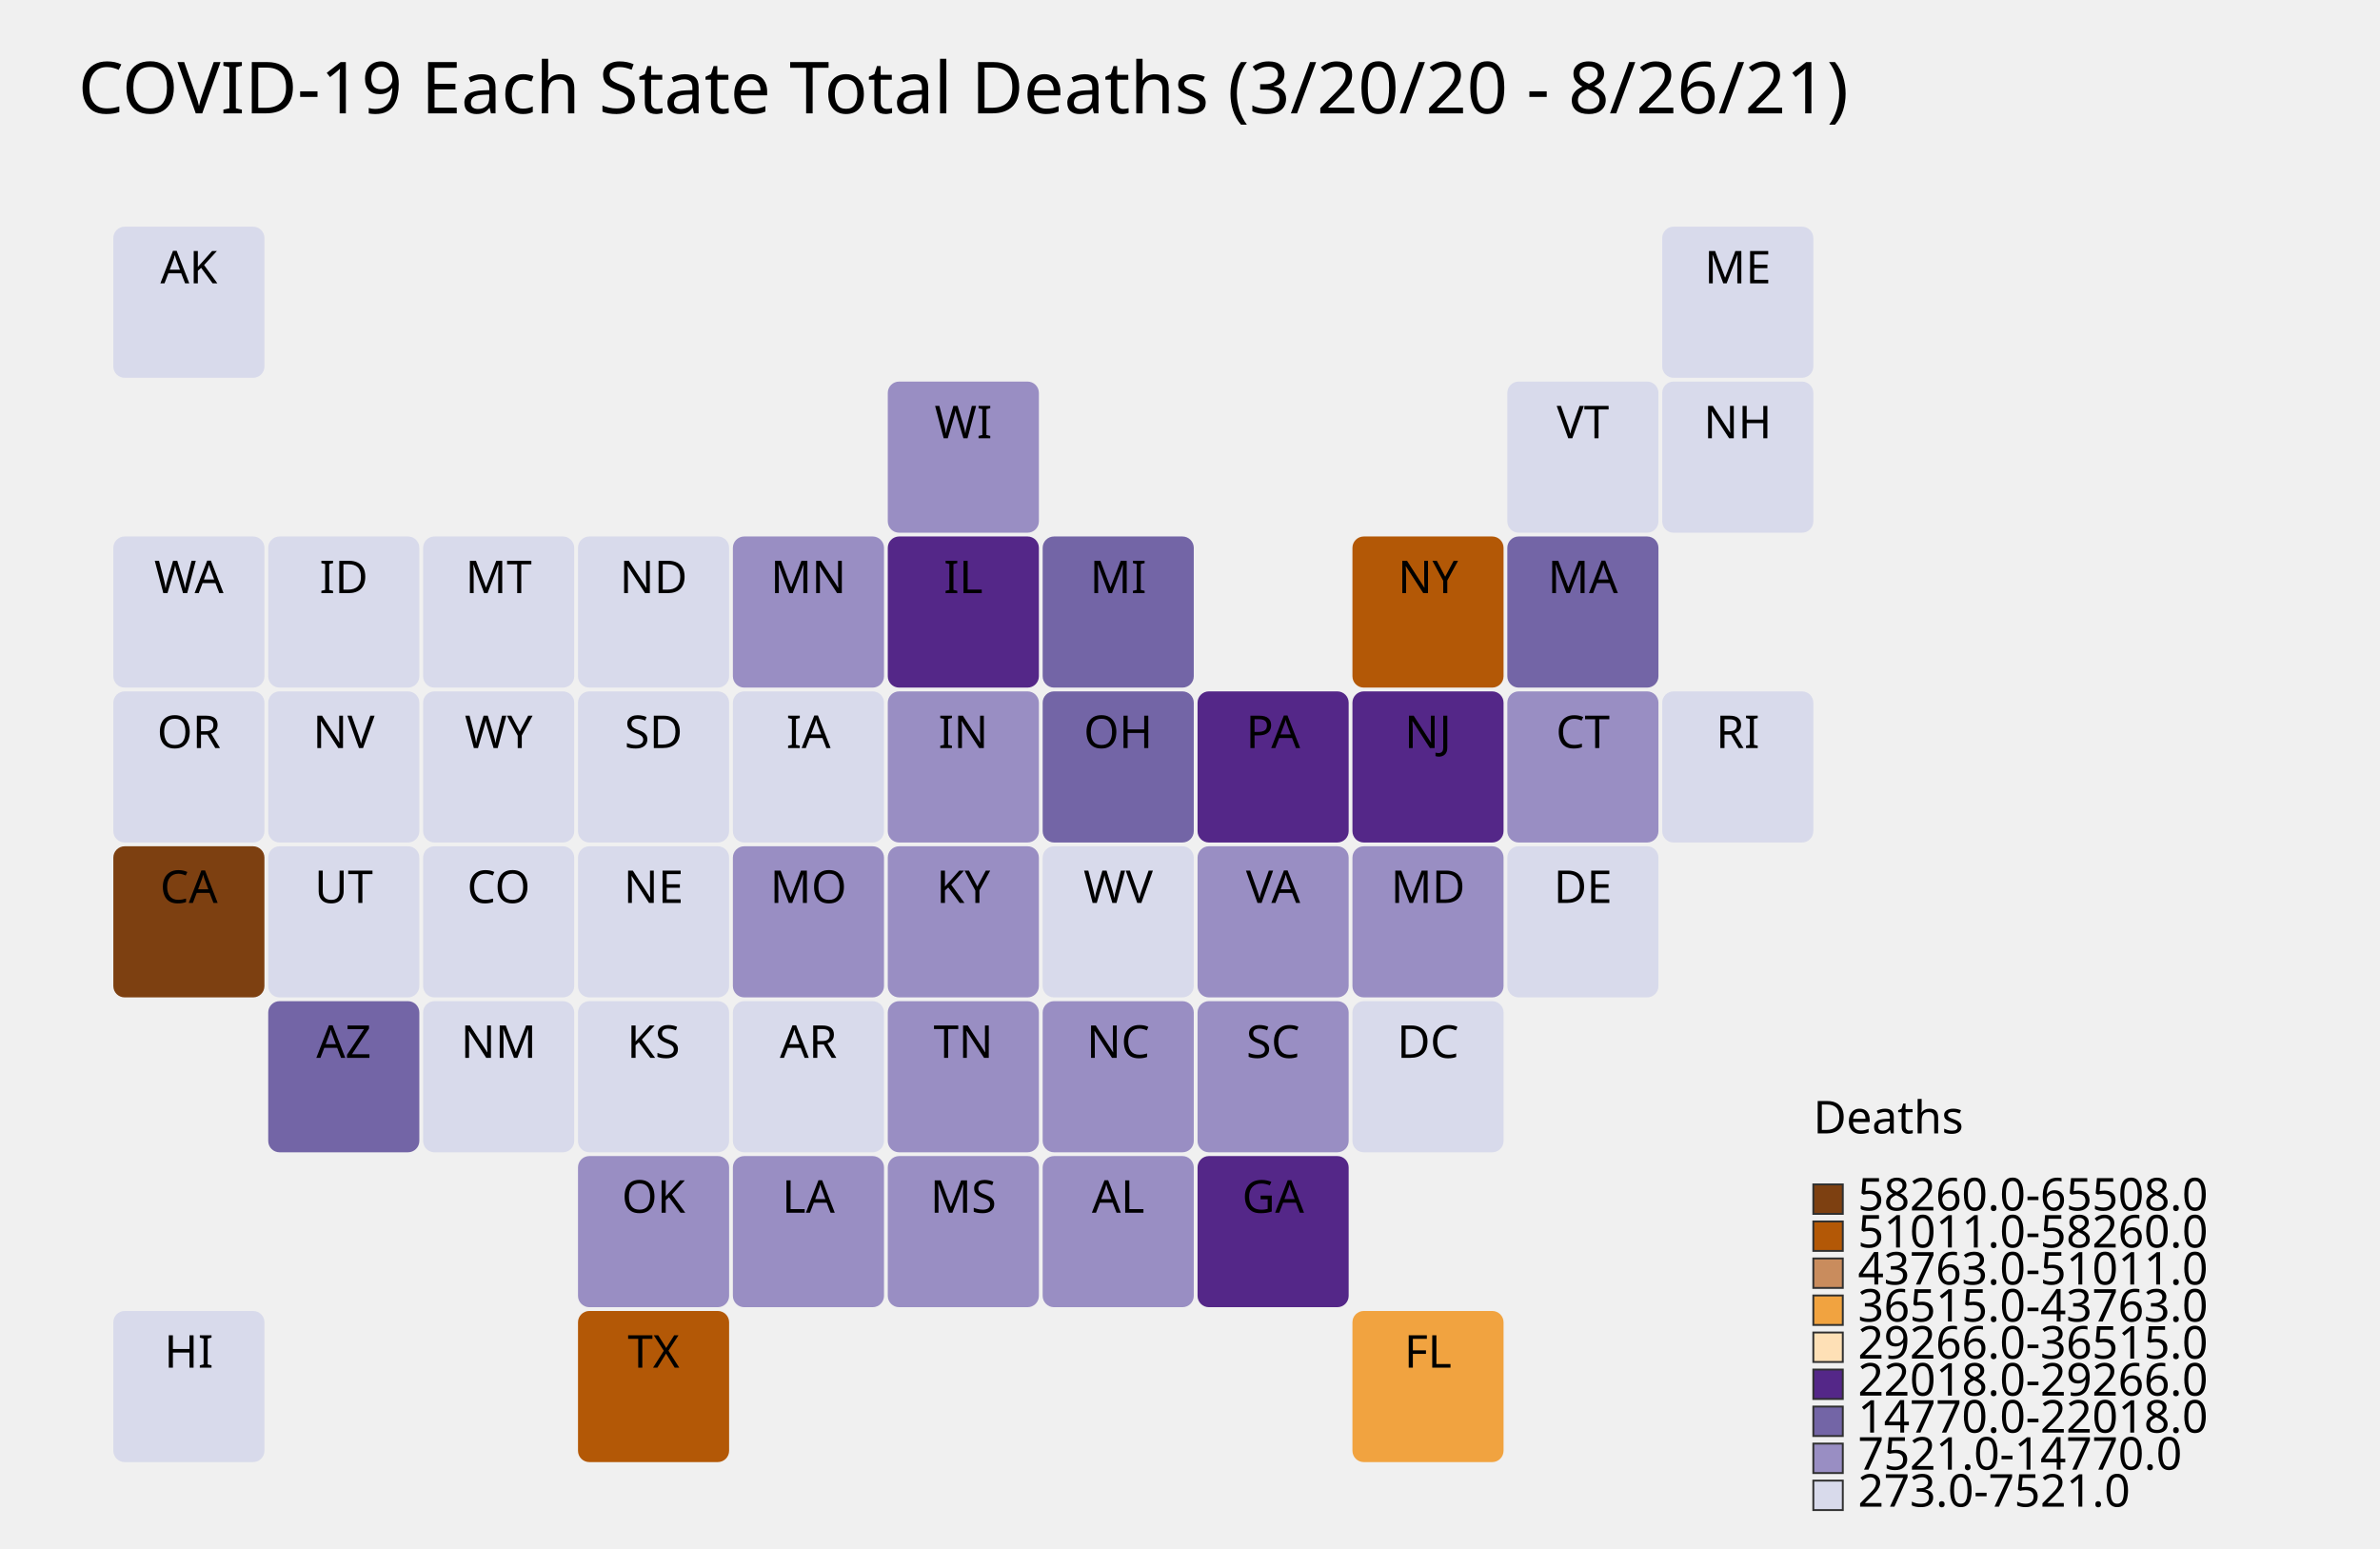
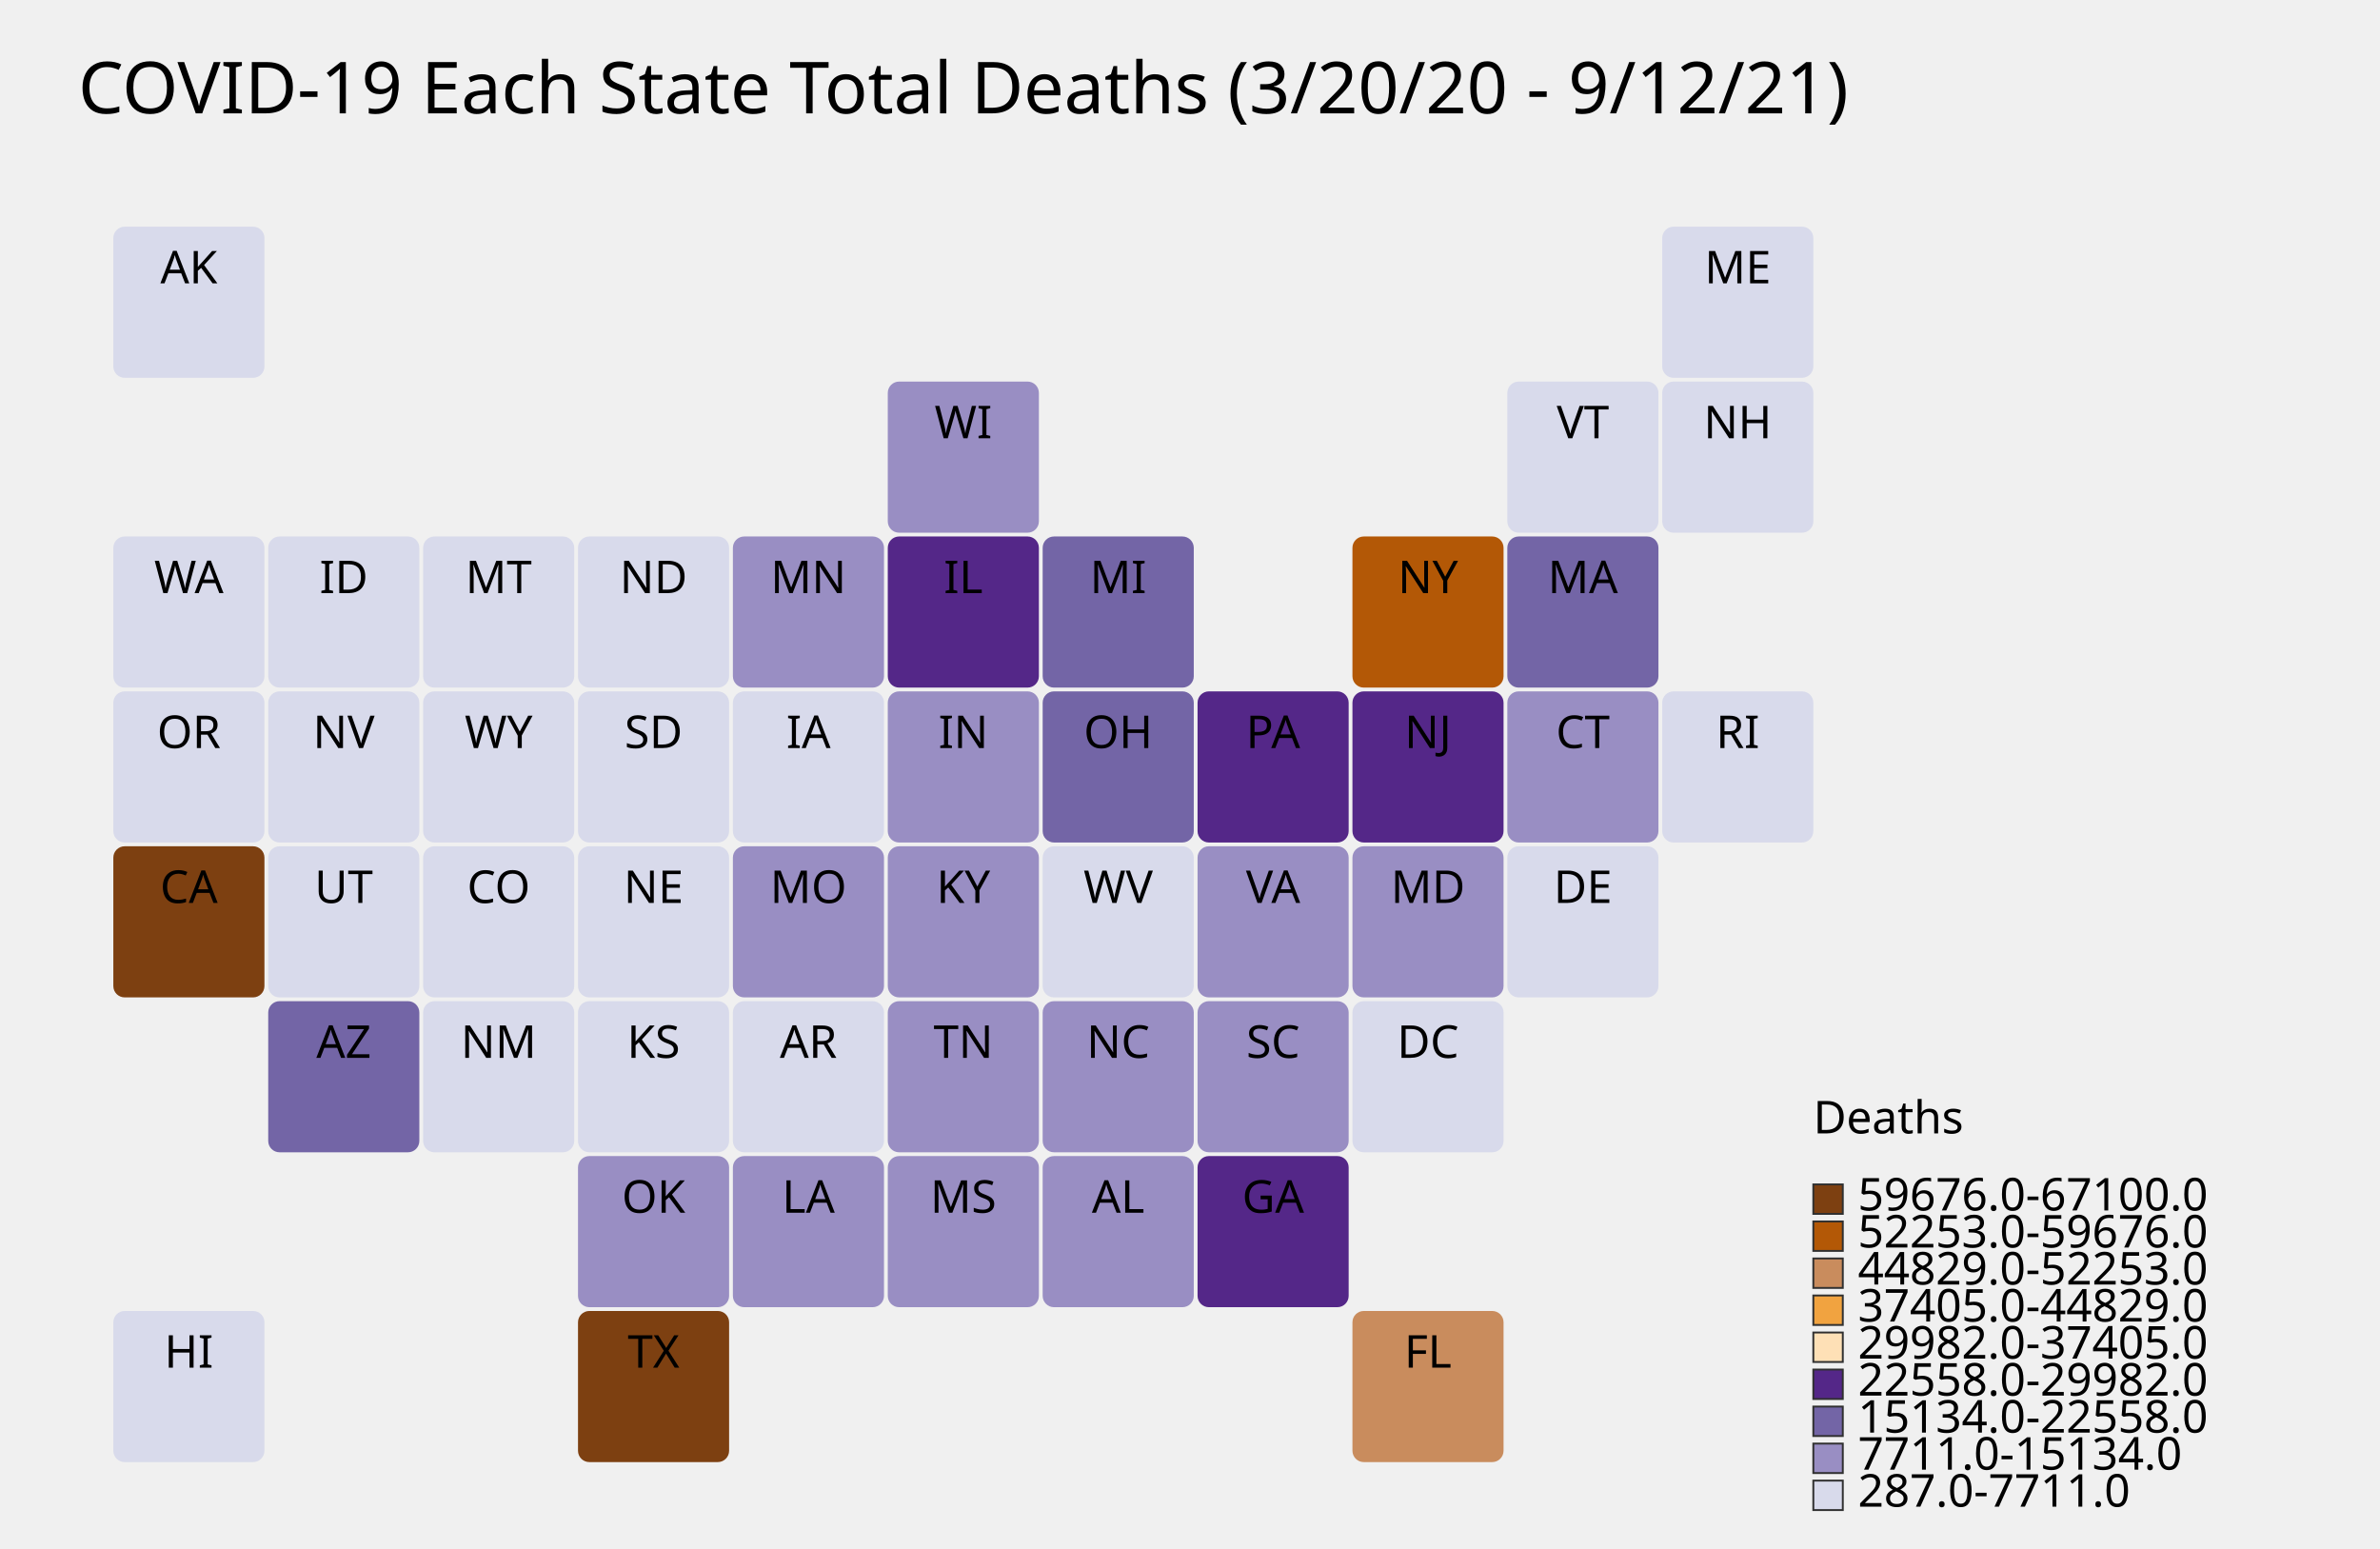
<svg xmlns="http://www.w3.org/2000/svg" version="1.1" height="410" width="630">
  <rect id="rectAK" x="30" y="60" ry="3" width="40" height="40" style="stroke:#ffffff;stroke-width:0;stroke-miterlimit:4;stroke-opacity:1;stroke-dasharray:none;fill:#d8daeb" />
  <text id="textAK" x="50.0" y="75" style="font-style:normal;font-weight:normal;font-size:12px;line-height:125%;text-anchor:middle;font-family:sans-serif;letter-spacing:0px;word-spacing:0px;fill-opacity:1;stroke:none;stroke-width:1px;stroke-linecap:butt;stroke-linejoin:miter;stroke-opacity:1;fill:#000000">
AK</text>
  <rect id="rectAL" x="276" y="306" ry="3" width="40" height="40" style="stroke:#ffffff;stroke-width:0;stroke-miterlimit:4;stroke-opacity:1;stroke-dasharray:none;fill:#998ec3" />
  <text id="textAL" x="296.0" y="321" style="font-style:normal;font-weight:normal;font-size:12px;line-height:125%;text-anchor:middle;font-family:sans-serif;letter-spacing:0px;word-spacing:0px;fill-opacity:1;stroke:none;stroke-width:1px;stroke-linecap:butt;stroke-linejoin:miter;stroke-opacity:1;fill:#000000">
AL</text>
  <rect id="rectAR" x="194" y="265" ry="3" width="40" height="40" style="stroke:#ffffff;stroke-width:0;stroke-miterlimit:4;stroke-opacity:1;stroke-dasharray:none;fill:#d8daeb" />
  <text id="textAR" x="214.0" y="280" style="font-style:normal;font-weight:normal;font-size:12px;line-height:125%;text-anchor:middle;font-family:sans-serif;letter-spacing:0px;word-spacing:0px;fill-opacity:1;stroke:none;stroke-width:1px;stroke-linecap:butt;stroke-linejoin:miter;stroke-opacity:1;fill:#000000">
AR</text>
  <rect id="rectAZ" x="71" y="265" ry="3" width="40" height="40" style="stroke:#ffffff;stroke-width:0;stroke-miterlimit:4;stroke-opacity:1;stroke-dasharray:none;fill:#7365a6" />
  <text id="textAZ" x="91.0" y="280" style="font-style:normal;font-weight:normal;font-size:12px;line-height:125%;text-anchor:middle;font-family:sans-serif;letter-spacing:0px;word-spacing:0px;fill-opacity:1;stroke:none;stroke-width:1px;stroke-linecap:butt;stroke-linejoin:miter;stroke-opacity:1;fill:#000000">
AZ</text>
  <rect id="rectCA" x="30" y="224" ry="3" width="40" height="40" style="stroke:#ffffff;stroke-width:0;stroke-miterlimit:4;stroke-opacity:1;stroke-dasharray:none;fill:#7d4011" />
  <text id="textCA" x="50.0" y="239" style="font-style:normal;font-weight:normal;font-size:12px;line-height:125%;text-anchor:middle;font-family:sans-serif;letter-spacing:0px;word-spacing:0px;fill-opacity:1;stroke:none;stroke-width:1px;stroke-linecap:butt;stroke-linejoin:miter;stroke-opacity:1;fill:#000000">
CA</text>
  <rect id="rectCO" x="112" y="224" ry="3" width="40" height="40" style="stroke:#ffffff;stroke-width:0;stroke-miterlimit:4;stroke-opacity:1;stroke-dasharray:none;fill:#d8daeb" />
  <text id="textCO" x="132.0" y="239" style="font-style:normal;font-weight:normal;font-size:12px;line-height:125%;text-anchor:middle;font-family:sans-serif;letter-spacing:0px;word-spacing:0px;fill-opacity:1;stroke:none;stroke-width:1px;stroke-linecap:butt;stroke-linejoin:miter;stroke-opacity:1;fill:#000000">
CO</text>
  <rect id="rectCT" x="399" y="183" ry="3" width="40" height="40" style="stroke:#ffffff;stroke-width:0;stroke-miterlimit:4;stroke-opacity:1;stroke-dasharray:none;fill:#998ec3" />
  <text id="textCT" x="419.0" y="198" style="font-style:normal;font-weight:normal;font-size:12px;line-height:125%;text-anchor:middle;font-family:sans-serif;letter-spacing:0px;word-spacing:0px;fill-opacity:1;stroke:none;stroke-width:1px;stroke-linecap:butt;stroke-linejoin:miter;stroke-opacity:1;fill:#000000">
CT</text>
  <rect id="rectDC" x="358" y="265" ry="3" width="40" height="40" style="stroke:#ffffff;stroke-width:0;stroke-miterlimit:4;stroke-opacity:1;stroke-dasharray:none;fill:#d8daeb" />
  <text id="textDC" x="378.0" y="280" style="font-style:normal;font-weight:normal;font-size:12px;line-height:125%;text-anchor:middle;font-family:sans-serif;letter-spacing:0px;word-spacing:0px;fill-opacity:1;stroke:none;stroke-width:1px;stroke-linecap:butt;stroke-linejoin:miter;stroke-opacity:1;fill:#000000">
DC</text>
  <rect id="rectDE" x="399" y="224" ry="3" width="40" height="40" style="stroke:#ffffff;stroke-width:0;stroke-miterlimit:4;stroke-opacity:1;stroke-dasharray:none;fill:#d8daeb" />
  <text id="textDE" x="419.0" y="239" style="font-style:normal;font-weight:normal;font-size:12px;line-height:125%;text-anchor:middle;font-family:sans-serif;letter-spacing:0px;word-spacing:0px;fill-opacity:1;stroke:none;stroke-width:1px;stroke-linecap:butt;stroke-linejoin:miter;stroke-opacity:1;fill:#000000">
DE</text>
-   <rect id="rectFL" x="358" y="347" ry="3" width="40" height="40" style="stroke:#ffffff;stroke-width:0;stroke-miterlimit:4;stroke-opacity:1;stroke-dasharray:none;fill:#f1a340" />
+   <rect id="rectFL" x="358" y="347" ry="3" width="40" height="40" style="stroke:#ffffff;stroke-width:0;stroke-miterlimit:4;stroke-opacity:1;stroke-dasharray:none;fill:#c98c5d" />
  <text id="textFL" x="378.0" y="362" style="font-style:normal;font-weight:normal;font-size:12px;line-height:125%;text-anchor:middle;font-family:sans-serif;letter-spacing:0px;word-spacing:0px;fill-opacity:1;stroke:none;stroke-width:1px;stroke-linecap:butt;stroke-linejoin:miter;stroke-opacity:1;fill:#000000">
FL</text>
  <rect id="rectGA" x="317" y="306" ry="3" width="40" height="40" style="stroke:#ffffff;stroke-width:0;stroke-miterlimit:4;stroke-opacity:1;stroke-dasharray:none;fill:#542788" />
  <text id="textGA" x="337.0" y="321" style="font-style:normal;font-weight:normal;font-size:12px;line-height:125%;text-anchor:middle;font-family:sans-serif;letter-spacing:0px;word-spacing:0px;fill-opacity:1;stroke:none;stroke-width:1px;stroke-linecap:butt;stroke-linejoin:miter;stroke-opacity:1;fill:#000000">
GA</text>
  <rect id="rectHI" x="30" y="347" ry="3" width="40" height="40" style="stroke:#ffffff;stroke-width:0;stroke-miterlimit:4;stroke-opacity:1;stroke-dasharray:none;fill:#d8daeb" />
  <text id="textHI" x="50.0" y="362" style="font-style:normal;font-weight:normal;font-size:12px;line-height:125%;text-anchor:middle;font-family:sans-serif;letter-spacing:0px;word-spacing:0px;fill-opacity:1;stroke:none;stroke-width:1px;stroke-linecap:butt;stroke-linejoin:miter;stroke-opacity:1;fill:#000000">
HI</text>
  <rect id="rectIA" x="194" y="183" ry="3" width="40" height="40" style="stroke:#ffffff;stroke-width:0;stroke-miterlimit:4;stroke-opacity:1;stroke-dasharray:none;fill:#d8daeb" />
  <text id="textIA" x="214.0" y="198" style="font-style:normal;font-weight:normal;font-size:12px;line-height:125%;text-anchor:middle;font-family:sans-serif;letter-spacing:0px;word-spacing:0px;fill-opacity:1;stroke:none;stroke-width:1px;stroke-linecap:butt;stroke-linejoin:miter;stroke-opacity:1;fill:#000000">
IA</text>
  <rect id="rectID" x="71" y="142" ry="3" width="40" height="40" style="stroke:#ffffff;stroke-width:0;stroke-miterlimit:4;stroke-opacity:1;stroke-dasharray:none;fill:#d8daeb" />
  <text id="textID" x="91.0" y="157" style="font-style:normal;font-weight:normal;font-size:12px;line-height:125%;text-anchor:middle;font-family:sans-serif;letter-spacing:0px;word-spacing:0px;fill-opacity:1;stroke:none;stroke-width:1px;stroke-linecap:butt;stroke-linejoin:miter;stroke-opacity:1;fill:#000000">
ID</text>
  <rect id="rectIL" x="235" y="142" ry="3" width="40" height="40" style="stroke:#ffffff;stroke-width:0;stroke-miterlimit:4;stroke-opacity:1;stroke-dasharray:none;fill:#542788" />
  <text id="textIL" x="255.0" y="157" style="font-style:normal;font-weight:normal;font-size:12px;line-height:125%;text-anchor:middle;font-family:sans-serif;letter-spacing:0px;word-spacing:0px;fill-opacity:1;stroke:none;stroke-width:1px;stroke-linecap:butt;stroke-linejoin:miter;stroke-opacity:1;fill:#000000">
IL</text>
  <rect id="rectIN" x="235" y="183" ry="3" width="40" height="40" style="stroke:#ffffff;stroke-width:0;stroke-miterlimit:4;stroke-opacity:1;stroke-dasharray:none;fill:#998ec3" />
  <text id="textIN" x="255.0" y="198" style="font-style:normal;font-weight:normal;font-size:12px;line-height:125%;text-anchor:middle;font-family:sans-serif;letter-spacing:0px;word-spacing:0px;fill-opacity:1;stroke:none;stroke-width:1px;stroke-linecap:butt;stroke-linejoin:miter;stroke-opacity:1;fill:#000000">
IN</text>
  <rect id="rectKS" x="153" y="265" ry="3" width="40" height="40" style="stroke:#ffffff;stroke-width:0;stroke-miterlimit:4;stroke-opacity:1;stroke-dasharray:none;fill:#d8daeb" />
  <text id="textKS" x="173.0" y="280" style="font-style:normal;font-weight:normal;font-size:12px;line-height:125%;text-anchor:middle;font-family:sans-serif;letter-spacing:0px;word-spacing:0px;fill-opacity:1;stroke:none;stroke-width:1px;stroke-linecap:butt;stroke-linejoin:miter;stroke-opacity:1;fill:#000000">
KS</text>
  <rect id="rectKY" x="235" y="224" ry="3" width="40" height="40" style="stroke:#ffffff;stroke-width:0;stroke-miterlimit:4;stroke-opacity:1;stroke-dasharray:none;fill:#998ec3" />
  <text id="textKY" x="255.0" y="239" style="font-style:normal;font-weight:normal;font-size:12px;line-height:125%;text-anchor:middle;font-family:sans-serif;letter-spacing:0px;word-spacing:0px;fill-opacity:1;stroke:none;stroke-width:1px;stroke-linecap:butt;stroke-linejoin:miter;stroke-opacity:1;fill:#000000">
KY</text>
  <rect id="rectLA" x="194" y="306" ry="3" width="40" height="40" style="stroke:#ffffff;stroke-width:0;stroke-miterlimit:4;stroke-opacity:1;stroke-dasharray:none;fill:#998ec3" />
  <text id="textLA" x="214.0" y="321" style="font-style:normal;font-weight:normal;font-size:12px;line-height:125%;text-anchor:middle;font-family:sans-serif;letter-spacing:0px;word-spacing:0px;fill-opacity:1;stroke:none;stroke-width:1px;stroke-linecap:butt;stroke-linejoin:miter;stroke-opacity:1;fill:#000000">
LA</text>
  <rect id="rectMA" x="399" y="142" ry="3" width="40" height="40" style="stroke:#ffffff;stroke-width:0;stroke-miterlimit:4;stroke-opacity:1;stroke-dasharray:none;fill:#7365a6" />
  <text id="textMA" x="419.0" y="157" style="font-style:normal;font-weight:normal;font-size:12px;line-height:125%;text-anchor:middle;font-family:sans-serif;letter-spacing:0px;word-spacing:0px;fill-opacity:1;stroke:none;stroke-width:1px;stroke-linecap:butt;stroke-linejoin:miter;stroke-opacity:1;fill:#000000">
MA</text>
  <rect id="rectMD" x="358" y="224" ry="3" width="40" height="40" style="stroke:#ffffff;stroke-width:0;stroke-miterlimit:4;stroke-opacity:1;stroke-dasharray:none;fill:#998ec3" />
  <text id="textMD" x="378.0" y="239" style="font-style:normal;font-weight:normal;font-size:12px;line-height:125%;text-anchor:middle;font-family:sans-serif;letter-spacing:0px;word-spacing:0px;fill-opacity:1;stroke:none;stroke-width:1px;stroke-linecap:butt;stroke-linejoin:miter;stroke-opacity:1;fill:#000000">
MD</text>
  <rect id="rectME" x="440" y="60" ry="3" width="40" height="40" style="stroke:#ffffff;stroke-width:0;stroke-miterlimit:4;stroke-opacity:1;stroke-dasharray:none;fill:#d8daeb" />
  <text id="textME" x="460.0" y="75" style="font-style:normal;font-weight:normal;font-size:12px;line-height:125%;text-anchor:middle;font-family:sans-serif;letter-spacing:0px;word-spacing:0px;fill-opacity:1;stroke:none;stroke-width:1px;stroke-linecap:butt;stroke-linejoin:miter;stroke-opacity:1;fill:#000000">
ME</text>
  <rect id="rectMI" x="276" y="142" ry="3" width="40" height="40" style="stroke:#ffffff;stroke-width:0;stroke-miterlimit:4;stroke-opacity:1;stroke-dasharray:none;fill:#7365a6" />
  <text id="textMI" x="296.0" y="157" style="font-style:normal;font-weight:normal;font-size:12px;line-height:125%;text-anchor:middle;font-family:sans-serif;letter-spacing:0px;word-spacing:0px;fill-opacity:1;stroke:none;stroke-width:1px;stroke-linecap:butt;stroke-linejoin:miter;stroke-opacity:1;fill:#000000">
MI</text>
  <rect id="rectMN" x="194" y="142" ry="3" width="40" height="40" style="stroke:#ffffff;stroke-width:0;stroke-miterlimit:4;stroke-opacity:1;stroke-dasharray:none;fill:#998ec3" />
  <text id="textMN" x="214.0" y="157" style="font-style:normal;font-weight:normal;font-size:12px;line-height:125%;text-anchor:middle;font-family:sans-serif;letter-spacing:0px;word-spacing:0px;fill-opacity:1;stroke:none;stroke-width:1px;stroke-linecap:butt;stroke-linejoin:miter;stroke-opacity:1;fill:#000000">
MN</text>
  <rect id="rectMO" x="194" y="224" ry="3" width="40" height="40" style="stroke:#ffffff;stroke-width:0;stroke-miterlimit:4;stroke-opacity:1;stroke-dasharray:none;fill:#998ec3" />
  <text id="textMO" x="214.0" y="239" style="font-style:normal;font-weight:normal;font-size:12px;line-height:125%;text-anchor:middle;font-family:sans-serif;letter-spacing:0px;word-spacing:0px;fill-opacity:1;stroke:none;stroke-width:1px;stroke-linecap:butt;stroke-linejoin:miter;stroke-opacity:1;fill:#000000">
MO</text>
  <rect id="rectMS" x="235" y="306" ry="3" width="40" height="40" style="stroke:#ffffff;stroke-width:0;stroke-miterlimit:4;stroke-opacity:1;stroke-dasharray:none;fill:#998ec3" />
  <text id="textMS" x="255.0" y="321" style="font-style:normal;font-weight:normal;font-size:12px;line-height:125%;text-anchor:middle;font-family:sans-serif;letter-spacing:0px;word-spacing:0px;fill-opacity:1;stroke:none;stroke-width:1px;stroke-linecap:butt;stroke-linejoin:miter;stroke-opacity:1;fill:#000000">
MS</text>
  <rect id="rectMT" x="112" y="142" ry="3" width="40" height="40" style="stroke:#ffffff;stroke-width:0;stroke-miterlimit:4;stroke-opacity:1;stroke-dasharray:none;fill:#d8daeb" />
  <text id="textMT" x="132.0" y="157" style="font-style:normal;font-weight:normal;font-size:12px;line-height:125%;text-anchor:middle;font-family:sans-serif;letter-spacing:0px;word-spacing:0px;fill-opacity:1;stroke:none;stroke-width:1px;stroke-linecap:butt;stroke-linejoin:miter;stroke-opacity:1;fill:#000000">
MT</text>
  <rect id="rectNC" x="276" y="265" ry="3" width="40" height="40" style="stroke:#ffffff;stroke-width:0;stroke-miterlimit:4;stroke-opacity:1;stroke-dasharray:none;fill:#998ec3" />
  <text id="textNC" x="296.0" y="280" style="font-style:normal;font-weight:normal;font-size:12px;line-height:125%;text-anchor:middle;font-family:sans-serif;letter-spacing:0px;word-spacing:0px;fill-opacity:1;stroke:none;stroke-width:1px;stroke-linecap:butt;stroke-linejoin:miter;stroke-opacity:1;fill:#000000">
NC</text>
  <rect id="rectND" x="153" y="142" ry="3" width="40" height="40" style="stroke:#ffffff;stroke-width:0;stroke-miterlimit:4;stroke-opacity:1;stroke-dasharray:none;fill:#d8daeb" />
  <text id="textND" x="173.0" y="157" style="font-style:normal;font-weight:normal;font-size:12px;line-height:125%;text-anchor:middle;font-family:sans-serif;letter-spacing:0px;word-spacing:0px;fill-opacity:1;stroke:none;stroke-width:1px;stroke-linecap:butt;stroke-linejoin:miter;stroke-opacity:1;fill:#000000">
ND</text>
  <rect id="rectNE" x="153" y="224" ry="3" width="40" height="40" style="stroke:#ffffff;stroke-width:0;stroke-miterlimit:4;stroke-opacity:1;stroke-dasharray:none;fill:#d8daeb" />
  <text id="textNE" x="173.0" y="239" style="font-style:normal;font-weight:normal;font-size:12px;line-height:125%;text-anchor:middle;font-family:sans-serif;letter-spacing:0px;word-spacing:0px;fill-opacity:1;stroke:none;stroke-width:1px;stroke-linecap:butt;stroke-linejoin:miter;stroke-opacity:1;fill:#000000">
NE</text>
  <rect id="rectNH" x="440" y="101" ry="3" width="40" height="40" style="stroke:#ffffff;stroke-width:0;stroke-miterlimit:4;stroke-opacity:1;stroke-dasharray:none;fill:#d8daeb" />
  <text id="textNH" x="460.0" y="116" style="font-style:normal;font-weight:normal;font-size:12px;line-height:125%;text-anchor:middle;font-family:sans-serif;letter-spacing:0px;word-spacing:0px;fill-opacity:1;stroke:none;stroke-width:1px;stroke-linecap:butt;stroke-linejoin:miter;stroke-opacity:1;fill:#000000">
NH</text>
  <rect id="rectNJ" x="358" y="183" ry="3" width="40" height="40" style="stroke:#ffffff;stroke-width:0;stroke-miterlimit:4;stroke-opacity:1;stroke-dasharray:none;fill:#542788" />
  <text id="textNJ" x="378.0" y="198" style="font-style:normal;font-weight:normal;font-size:12px;line-height:125%;text-anchor:middle;font-family:sans-serif;letter-spacing:0px;word-spacing:0px;fill-opacity:1;stroke:none;stroke-width:1px;stroke-linecap:butt;stroke-linejoin:miter;stroke-opacity:1;fill:#000000">
NJ</text>
  <rect id="rectNM" x="112" y="265" ry="3" width="40" height="40" style="stroke:#ffffff;stroke-width:0;stroke-miterlimit:4;stroke-opacity:1;stroke-dasharray:none;fill:#d8daeb" />
  <text id="textNM" x="132.0" y="280" style="font-style:normal;font-weight:normal;font-size:12px;line-height:125%;text-anchor:middle;font-family:sans-serif;letter-spacing:0px;word-spacing:0px;fill-opacity:1;stroke:none;stroke-width:1px;stroke-linecap:butt;stroke-linejoin:miter;stroke-opacity:1;fill:#000000">
NM</text>
  <rect id="rectNV" x="71" y="183" ry="3" width="40" height="40" style="stroke:#ffffff;stroke-width:0;stroke-miterlimit:4;stroke-opacity:1;stroke-dasharray:none;fill:#d8daeb" />
  <text id="textNV" x="91.0" y="198" style="font-style:normal;font-weight:normal;font-size:12px;line-height:125%;text-anchor:middle;font-family:sans-serif;letter-spacing:0px;word-spacing:0px;fill-opacity:1;stroke:none;stroke-width:1px;stroke-linecap:butt;stroke-linejoin:miter;stroke-opacity:1;fill:#000000">
NV</text>
  <rect id="rectNY" x="358" y="142" ry="3" width="40" height="40" style="stroke:#ffffff;stroke-width:0;stroke-miterlimit:4;stroke-opacity:1;stroke-dasharray:none;fill:#b35806" />
  <text id="textNY" x="378.0" y="157" style="font-style:normal;font-weight:normal;font-size:12px;line-height:125%;text-anchor:middle;font-family:sans-serif;letter-spacing:0px;word-spacing:0px;fill-opacity:1;stroke:none;stroke-width:1px;stroke-linecap:butt;stroke-linejoin:miter;stroke-opacity:1;fill:#000000">
NY</text>
  <rect id="rectOH" x="276" y="183" ry="3" width="40" height="40" style="stroke:#ffffff;stroke-width:0;stroke-miterlimit:4;stroke-opacity:1;stroke-dasharray:none;fill:#7365a6" />
  <text id="textOH" x="296.0" y="198" style="font-style:normal;font-weight:normal;font-size:12px;line-height:125%;text-anchor:middle;font-family:sans-serif;letter-spacing:0px;word-spacing:0px;fill-opacity:1;stroke:none;stroke-width:1px;stroke-linecap:butt;stroke-linejoin:miter;stroke-opacity:1;fill:#000000">
OH</text>
  <rect id="rectOK" x="153" y="306" ry="3" width="40" height="40" style="stroke:#ffffff;stroke-width:0;stroke-miterlimit:4;stroke-opacity:1;stroke-dasharray:none;fill:#998ec3" />
  <text id="textOK" x="173.0" y="321" style="font-style:normal;font-weight:normal;font-size:12px;line-height:125%;text-anchor:middle;font-family:sans-serif;letter-spacing:0px;word-spacing:0px;fill-opacity:1;stroke:none;stroke-width:1px;stroke-linecap:butt;stroke-linejoin:miter;stroke-opacity:1;fill:#000000">
OK</text>
  <rect id="rectOR" x="30" y="183" ry="3" width="40" height="40" style="stroke:#ffffff;stroke-width:0;stroke-miterlimit:4;stroke-opacity:1;stroke-dasharray:none;fill:#d8daeb" />
  <text id="textOR" x="50.0" y="198" style="font-style:normal;font-weight:normal;font-size:12px;line-height:125%;text-anchor:middle;font-family:sans-serif;letter-spacing:0px;word-spacing:0px;fill-opacity:1;stroke:none;stroke-width:1px;stroke-linecap:butt;stroke-linejoin:miter;stroke-opacity:1;fill:#000000">
OR</text>
  <rect id="rectPA" x="317" y="183" ry="3" width="40" height="40" style="stroke:#ffffff;stroke-width:0;stroke-miterlimit:4;stroke-opacity:1;stroke-dasharray:none;fill:#542788" />
  <text id="textPA" x="337.0" y="198" style="font-style:normal;font-weight:normal;font-size:12px;line-height:125%;text-anchor:middle;font-family:sans-serif;letter-spacing:0px;word-spacing:0px;fill-opacity:1;stroke:none;stroke-width:1px;stroke-linecap:butt;stroke-linejoin:miter;stroke-opacity:1;fill:#000000">
PA</text>
  <rect id="rectRI" x="440" y="183" ry="3" width="40" height="40" style="stroke:#ffffff;stroke-width:0;stroke-miterlimit:4;stroke-opacity:1;stroke-dasharray:none;fill:#d8daeb" />
  <text id="textRI" x="460.0" y="198" style="font-style:normal;font-weight:normal;font-size:12px;line-height:125%;text-anchor:middle;font-family:sans-serif;letter-spacing:0px;word-spacing:0px;fill-opacity:1;stroke:none;stroke-width:1px;stroke-linecap:butt;stroke-linejoin:miter;stroke-opacity:1;fill:#000000">
RI</text>
  <rect id="rectSC" x="317" y="265" ry="3" width="40" height="40" style="stroke:#ffffff;stroke-width:0;stroke-miterlimit:4;stroke-opacity:1;stroke-dasharray:none;fill:#998ec3" />
  <text id="textSC" x="337.0" y="280" style="font-style:normal;font-weight:normal;font-size:12px;line-height:125%;text-anchor:middle;font-family:sans-serif;letter-spacing:0px;word-spacing:0px;fill-opacity:1;stroke:none;stroke-width:1px;stroke-linecap:butt;stroke-linejoin:miter;stroke-opacity:1;fill:#000000">
SC</text>
  <rect id="rectSD" x="153" y="183" ry="3" width="40" height="40" style="stroke:#ffffff;stroke-width:0;stroke-miterlimit:4;stroke-opacity:1;stroke-dasharray:none;fill:#d8daeb" />
  <text id="textSD" x="173.0" y="198" style="font-style:normal;font-weight:normal;font-size:12px;line-height:125%;text-anchor:middle;font-family:sans-serif;letter-spacing:0px;word-spacing:0px;fill-opacity:1;stroke:none;stroke-width:1px;stroke-linecap:butt;stroke-linejoin:miter;stroke-opacity:1;fill:#000000">
SD</text>
  <rect id="rectTN" x="235" y="265" ry="3" width="40" height="40" style="stroke:#ffffff;stroke-width:0;stroke-miterlimit:4;stroke-opacity:1;stroke-dasharray:none;fill:#998ec3" />
  <text id="textTN" x="255.0" y="280" style="font-style:normal;font-weight:normal;font-size:12px;line-height:125%;text-anchor:middle;font-family:sans-serif;letter-spacing:0px;word-spacing:0px;fill-opacity:1;stroke:none;stroke-width:1px;stroke-linecap:butt;stroke-linejoin:miter;stroke-opacity:1;fill:#000000">
TN</text>
-   <rect id="rectTX" x="153" y="347" ry="3" width="40" height="40" style="stroke:#ffffff;stroke-width:0;stroke-miterlimit:4;stroke-opacity:1;stroke-dasharray:none;fill:#b35806" />
+   <rect id="rectTX" x="153" y="347" ry="3" width="40" height="40" style="stroke:#ffffff;stroke-width:0;stroke-miterlimit:4;stroke-opacity:1;stroke-dasharray:none;fill:#7d4011" />
  <text id="textTX" x="173.0" y="362" style="font-style:normal;font-weight:normal;font-size:12px;line-height:125%;text-anchor:middle;font-family:sans-serif;letter-spacing:0px;word-spacing:0px;fill-opacity:1;stroke:none;stroke-width:1px;stroke-linecap:butt;stroke-linejoin:miter;stroke-opacity:1;fill:#000000">
TX</text>
  <rect id="rectUT" x="71" y="224" ry="3" width="40" height="40" style="stroke:#ffffff;stroke-width:0;stroke-miterlimit:4;stroke-opacity:1;stroke-dasharray:none;fill:#d8daeb" />
  <text id="textUT" x="91.0" y="239" style="font-style:normal;font-weight:normal;font-size:12px;line-height:125%;text-anchor:middle;font-family:sans-serif;letter-spacing:0px;word-spacing:0px;fill-opacity:1;stroke:none;stroke-width:1px;stroke-linecap:butt;stroke-linejoin:miter;stroke-opacity:1;fill:#000000">
UT</text>
  <rect id="rectVA" x="317" y="224" ry="3" width="40" height="40" style="stroke:#ffffff;stroke-width:0;stroke-miterlimit:4;stroke-opacity:1;stroke-dasharray:none;fill:#998ec3" />
  <text id="textVA" x="337.0" y="239" style="font-style:normal;font-weight:normal;font-size:12px;line-height:125%;text-anchor:middle;font-family:sans-serif;letter-spacing:0px;word-spacing:0px;fill-opacity:1;stroke:none;stroke-width:1px;stroke-linecap:butt;stroke-linejoin:miter;stroke-opacity:1;fill:#000000">
VA</text>
  <rect id="rectVT" x="399" y="101" ry="3" width="40" height="40" style="stroke:#ffffff;stroke-width:0;stroke-miterlimit:4;stroke-opacity:1;stroke-dasharray:none;fill:#d8daeb" />
  <text id="textVT" x="419.0" y="116" style="font-style:normal;font-weight:normal;font-size:12px;line-height:125%;text-anchor:middle;font-family:sans-serif;letter-spacing:0px;word-spacing:0px;fill-opacity:1;stroke:none;stroke-width:1px;stroke-linecap:butt;stroke-linejoin:miter;stroke-opacity:1;fill:#000000">
VT</text>
  <rect id="rectWA" x="30" y="142" ry="3" width="40" height="40" style="stroke:#ffffff;stroke-width:0;stroke-miterlimit:4;stroke-opacity:1;stroke-dasharray:none;fill:#d8daeb" />
  <text id="textWA" x="50.0" y="157" style="font-style:normal;font-weight:normal;font-size:12px;line-height:125%;text-anchor:middle;font-family:sans-serif;letter-spacing:0px;word-spacing:0px;fill-opacity:1;stroke:none;stroke-width:1px;stroke-linecap:butt;stroke-linejoin:miter;stroke-opacity:1;fill:#000000">
WA</text>
  <rect id="rectWI" x="235" y="101" ry="3" width="40" height="40" style="stroke:#ffffff;stroke-width:0;stroke-miterlimit:4;stroke-opacity:1;stroke-dasharray:none;fill:#998ec3" />
  <text id="textWI" x="255.0" y="116" style="font-style:normal;font-weight:normal;font-size:12px;line-height:125%;text-anchor:middle;font-family:sans-serif;letter-spacing:0px;word-spacing:0px;fill-opacity:1;stroke:none;stroke-width:1px;stroke-linecap:butt;stroke-linejoin:miter;stroke-opacity:1;fill:#000000">
WI</text>
  <rect id="rectWV" x="276" y="224" ry="3" width="40" height="40" style="stroke:#ffffff;stroke-width:0;stroke-miterlimit:4;stroke-opacity:1;stroke-dasharray:none;fill:#d8daeb" />
  <text id="textWV" x="296.0" y="239" style="font-style:normal;font-weight:normal;font-size:12px;line-height:125%;text-anchor:middle;font-family:sans-serif;letter-spacing:0px;word-spacing:0px;fill-opacity:1;stroke:none;stroke-width:1px;stroke-linecap:butt;stroke-linejoin:miter;stroke-opacity:1;fill:#000000">
WV</text>
  <rect id="rectWY" x="112" y="183" ry="3" width="40" height="40" style="stroke:#ffffff;stroke-width:0;stroke-miterlimit:4;stroke-opacity:1;stroke-dasharray:none;fill:#d8daeb" />
  <text id="textWY" x="132.0" y="198" style="font-style:normal;font-weight:normal;font-size:12px;line-height:125%;text-anchor:middle;font-family:sans-serif;letter-spacing:0px;word-spacing:0px;fill-opacity:1;stroke:none;stroke-width:1px;stroke-linecap:butt;stroke-linejoin:miter;stroke-opacity:1;fill:#000000">
WY</text>
  <g transform="translate(480 300)">
    <rect id="legendbox0" x="0" y="13.5" height="7.8" width="7.8" style="fill:#7d4011;stroke-width:0.5px;stroke:#303030;fill-rule:evenodd;stroke-linecap:butt;stroke-linejoin:miter;stroke-opacity:1" />
    <rect id="legendbox1" x="0" y="23.3" height="7.8" width="7.8" style="fill:#b35806;stroke-width:0.5px;stroke:#303030;fill-rule:evenodd;stroke-linecap:butt;stroke-linejoin:miter;stroke-opacity:1" />
    <rect id="legendbox2" x="0" y="33.1" height="7.8" width="7.8" style="fill:#c98c5d;stroke-width:0.5px;stroke:#303030;fill-rule:evenodd;stroke-linecap:butt;stroke-linejoin:miter;stroke-opacity:1" />
    <rect id="legendbox3" x="0" y="42.9" height="7.8" width="7.8" style="fill:#f1a340;stroke-width:0.5px;stroke:#303030;fill-rule:evenodd;stroke-linecap:butt;stroke-linejoin:miter;stroke-opacity:1" />
    <rect id="legendbox4" x="0" y="52.7" height="7.8" width="7.8" style="fill:#fee0b6;stroke-width:0.5px;stroke:#303030;fill-rule:evenodd;stroke-linecap:butt;stroke-linejoin:miter;stroke-opacity:1" />
    <rect id="legendbox5" x="0" y="62.5" height="7.8" width="7.8" style="fill:#542788;stroke-width:0.5px;stroke:#303030;fill-rule:evenodd;stroke-linecap:butt;stroke-linejoin:miter;stroke-opacity:1" />
    <rect id="legendbox6" x="0" y="72.3" height="7.8" width="7.8" style="fill:#7365a6;stroke-width:0.5px;stroke:#303030;fill-rule:evenodd;stroke-linecap:butt;stroke-linejoin:miter;stroke-opacity:1" />
    <rect id="legendbox7" x="0" y="82.1" height="7.8" width="7.8" style="fill:#998ec3;stroke-width:0.5px;stroke:#303030;fill-rule:evenodd;stroke-linecap:butt;stroke-linejoin:miter;stroke-opacity:1" />
    <rect id="legendbox8" x="0" y="91.9" height="7.8" width="7.8" style="fill:#d8daeb;stroke-width:0.5px;stroke:#303030;fill-rule:evenodd;stroke-linecap:butt;stroke-linejoin:miter;stroke-opacity:1" />
    <text id="legendlabel0" x="11.8" y="20.4" style="font-style:normal;font-weight:normal;font-size:12px;line-height:125%;text-anchor:left;font-family:sans-serif;letter-spacing:0px;word-spacing:0px;fill-opacity:1;stroke:none;stroke-width:1px;stroke-linecap:butt;stroke-linejoin:miter;stroke-opacity:1;alignment-baseline:middle">
- 58260.0-65508.0</text>
+ 59676.0-67100.0</text>
    <text id="legendlabel1" x="11.8" y="30.2" style="font-style:normal;font-weight:normal;font-size:12px;line-height:125%;text-anchor:left;font-family:sans-serif;letter-spacing:0px;word-spacing:0px;fill-opacity:1;stroke:none;stroke-width:1px;stroke-linecap:butt;stroke-linejoin:miter;stroke-opacity:1;alignment-baseline:middle">
- 51011.0-58260.0</text>
+ 52253.0-59676.0</text>
    <text id="legendlabel2" x="11.8" y="40.0" style="font-style:normal;font-weight:normal;font-size:12px;line-height:125%;text-anchor:left;font-family:sans-serif;letter-spacing:0px;word-spacing:0px;fill-opacity:1;stroke:none;stroke-width:1px;stroke-linecap:butt;stroke-linejoin:miter;stroke-opacity:1;alignment-baseline:middle">
- 43763.0-51011.0</text>
+ 44829.0-52253.0</text>
    <text id="legendlabel3" x="11.8" y="49.8" style="font-style:normal;font-weight:normal;font-size:12px;line-height:125%;text-anchor:left;font-family:sans-serif;letter-spacing:0px;word-spacing:0px;fill-opacity:1;stroke:none;stroke-width:1px;stroke-linecap:butt;stroke-linejoin:miter;stroke-opacity:1;alignment-baseline:middle">
- 36515.0-43763.0</text>
+ 37405.0-44829.0</text>
    <text id="legendlabel4" x="11.8" y="59.6" style="font-style:normal;font-weight:normal;font-size:12px;line-height:125%;text-anchor:left;font-family:sans-serif;letter-spacing:0px;word-spacing:0px;fill-opacity:1;stroke:none;stroke-width:1px;stroke-linecap:butt;stroke-linejoin:miter;stroke-opacity:1;alignment-baseline:middle">
- 29266.0-36515.0</text>
+ 29982.0-37405.0</text>
    <text id="legendlabel5" x="11.8" y="69.4" style="font-style:normal;font-weight:normal;font-size:12px;line-height:125%;text-anchor:left;font-family:sans-serif;letter-spacing:0px;word-spacing:0px;fill-opacity:1;stroke:none;stroke-width:1px;stroke-linecap:butt;stroke-linejoin:miter;stroke-opacity:1;alignment-baseline:middle">
- 22018.0-29266.0</text>
+ 22558.0-29982.0</text>
    <text id="legendlabel6" x="11.8" y="79.2" style="font-style:normal;font-weight:normal;font-size:12px;line-height:125%;text-anchor:left;font-family:sans-serif;letter-spacing:0px;word-spacing:0px;fill-opacity:1;stroke:none;stroke-width:1px;stroke-linecap:butt;stroke-linejoin:miter;stroke-opacity:1;alignment-baseline:middle">
- 14770.0-22018.0</text>
+ 15134.0-22558.0</text>
    <text id="legendlabel7" x="11.8" y="89" style="font-style:normal;font-weight:normal;font-size:12px;line-height:125%;text-anchor:left;font-family:sans-serif;letter-spacing:0px;word-spacing:0px;fill-opacity:1;stroke:none;stroke-width:1px;stroke-linecap:butt;stroke-linejoin:miter;stroke-opacity:1;alignment-baseline:middle">
- 7521.0-14770.0</text>
+ 7711.0-15134.0</text>
    <text id="legendlabel8" x="11.8" y="98.8" style="font-style:normal;font-weight:normal;font-size:12px;line-height:125%;text-anchor:left;font-family:sans-serif;letter-spacing:0px;word-spacing:0px;fill-opacity:1;stroke:none;stroke-width:1px;stroke-linecap:butt;stroke-linejoin:miter;stroke-opacity:1;alignment-baseline:middle">
- 273.0-7521.0</text>
+ 287.0-7711.0</text>
    <text id="legendtitle" x="0" y="0" style="font-style:normal;font-weight:normal;font-size:12px;line-height:125%;text-anchor:left;font-family:sans-serif;letter-spacing:0px;word-spacing:0px;fill-opacity:1;stroke:none;stroke-width:1px;stroke-linecap:butt;stroke-linejoin:miter;stroke-opacity:1">
Deaths</text>
  </g>
  <text id="title" x="255.0" y="30" style="font-style:normal;font-weight:normal;font-size:19;line-height:125%;text-anchor:middle;font-family:sans-serif;letter-spacing:0px;word-spacing:0px;fill-opacity:1;stroke:none;stroke-width:1px;stroke-linecap:butt;stroke-linejoin:miter;stroke-opacity:1;fill:#000000">
- COVID-19 Each State Total Deaths (3/20/20 - 8/26/21)</text>
+ COVID-19 Each State Total Deaths (3/20/20 - 9/12/21)</text>
</svg>
